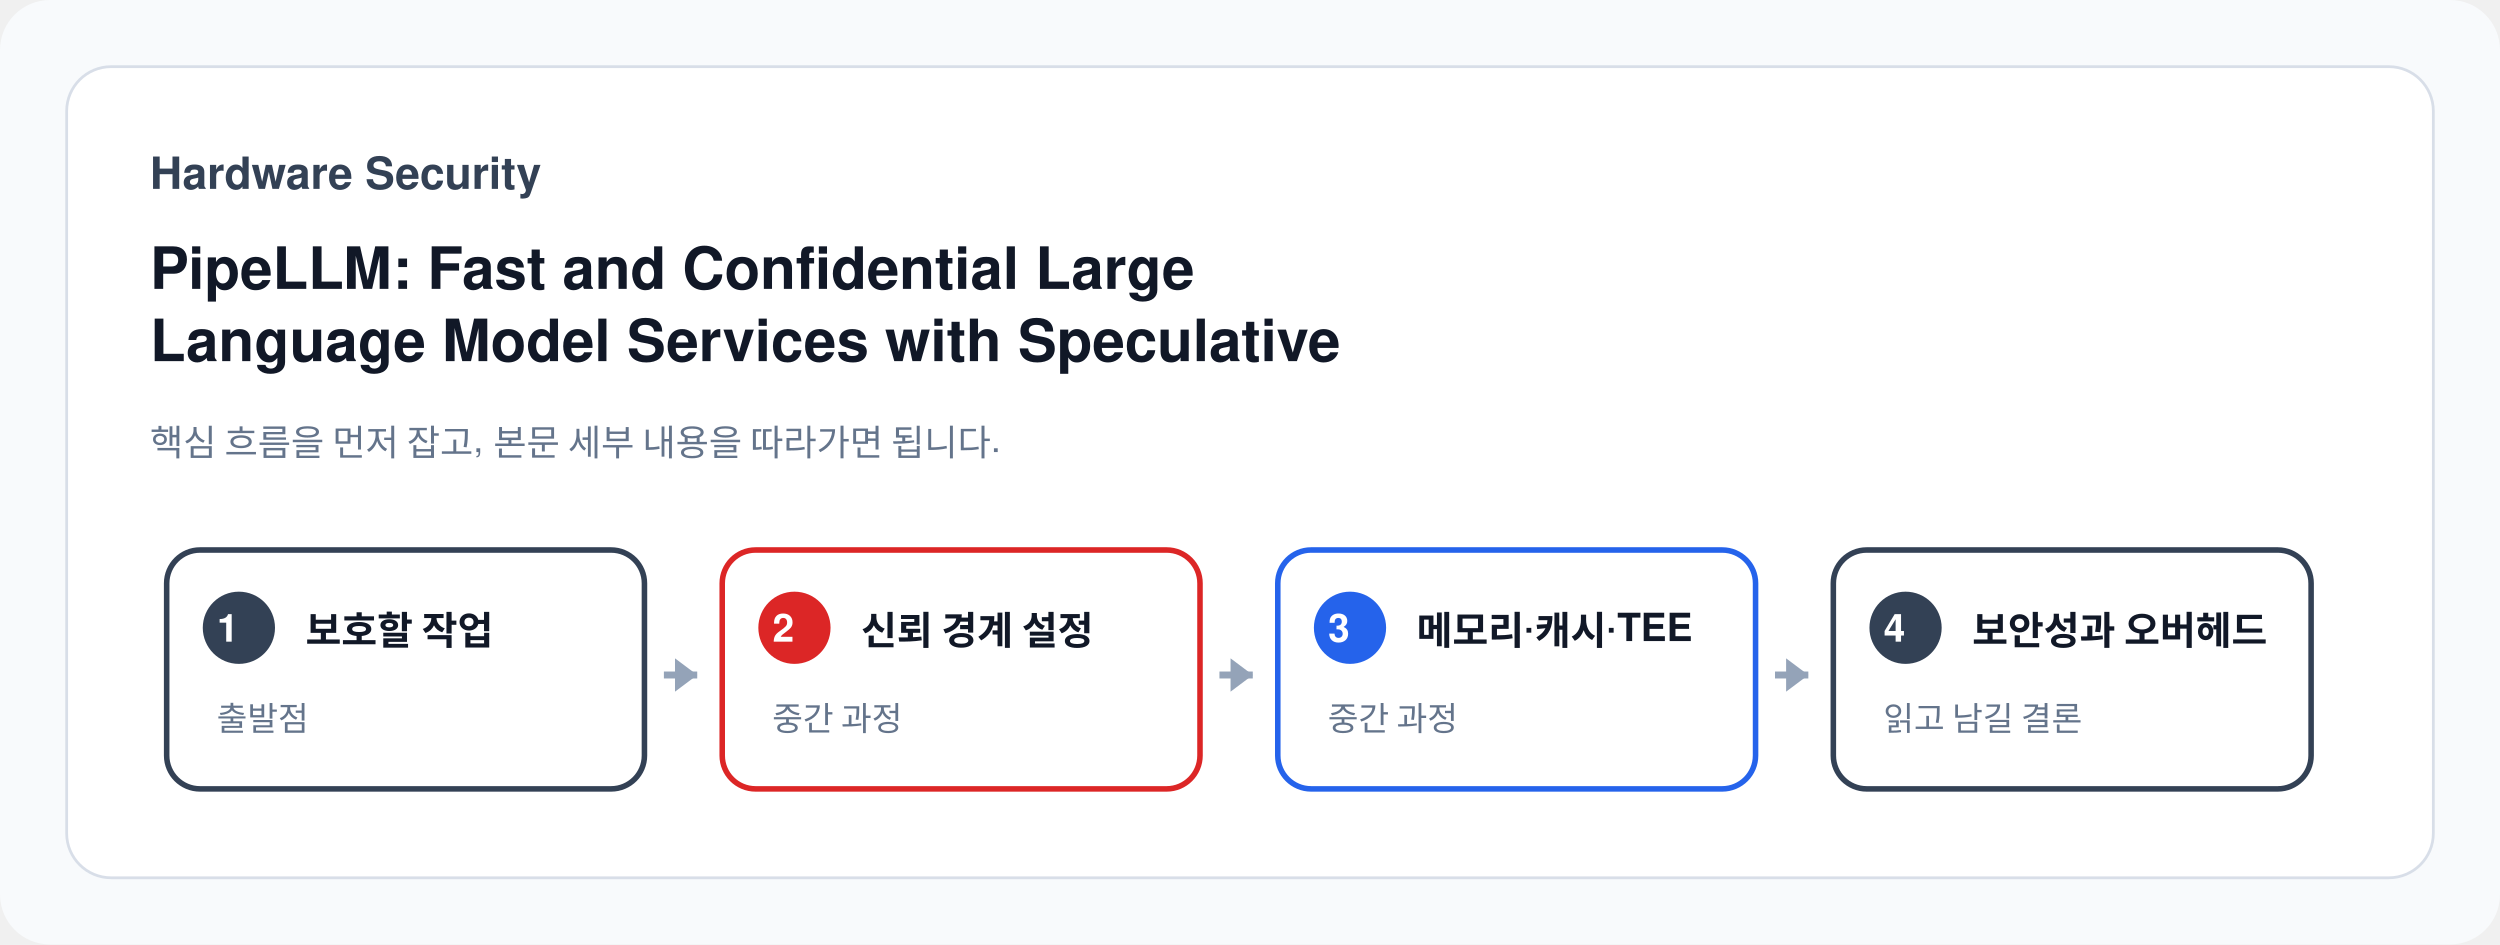
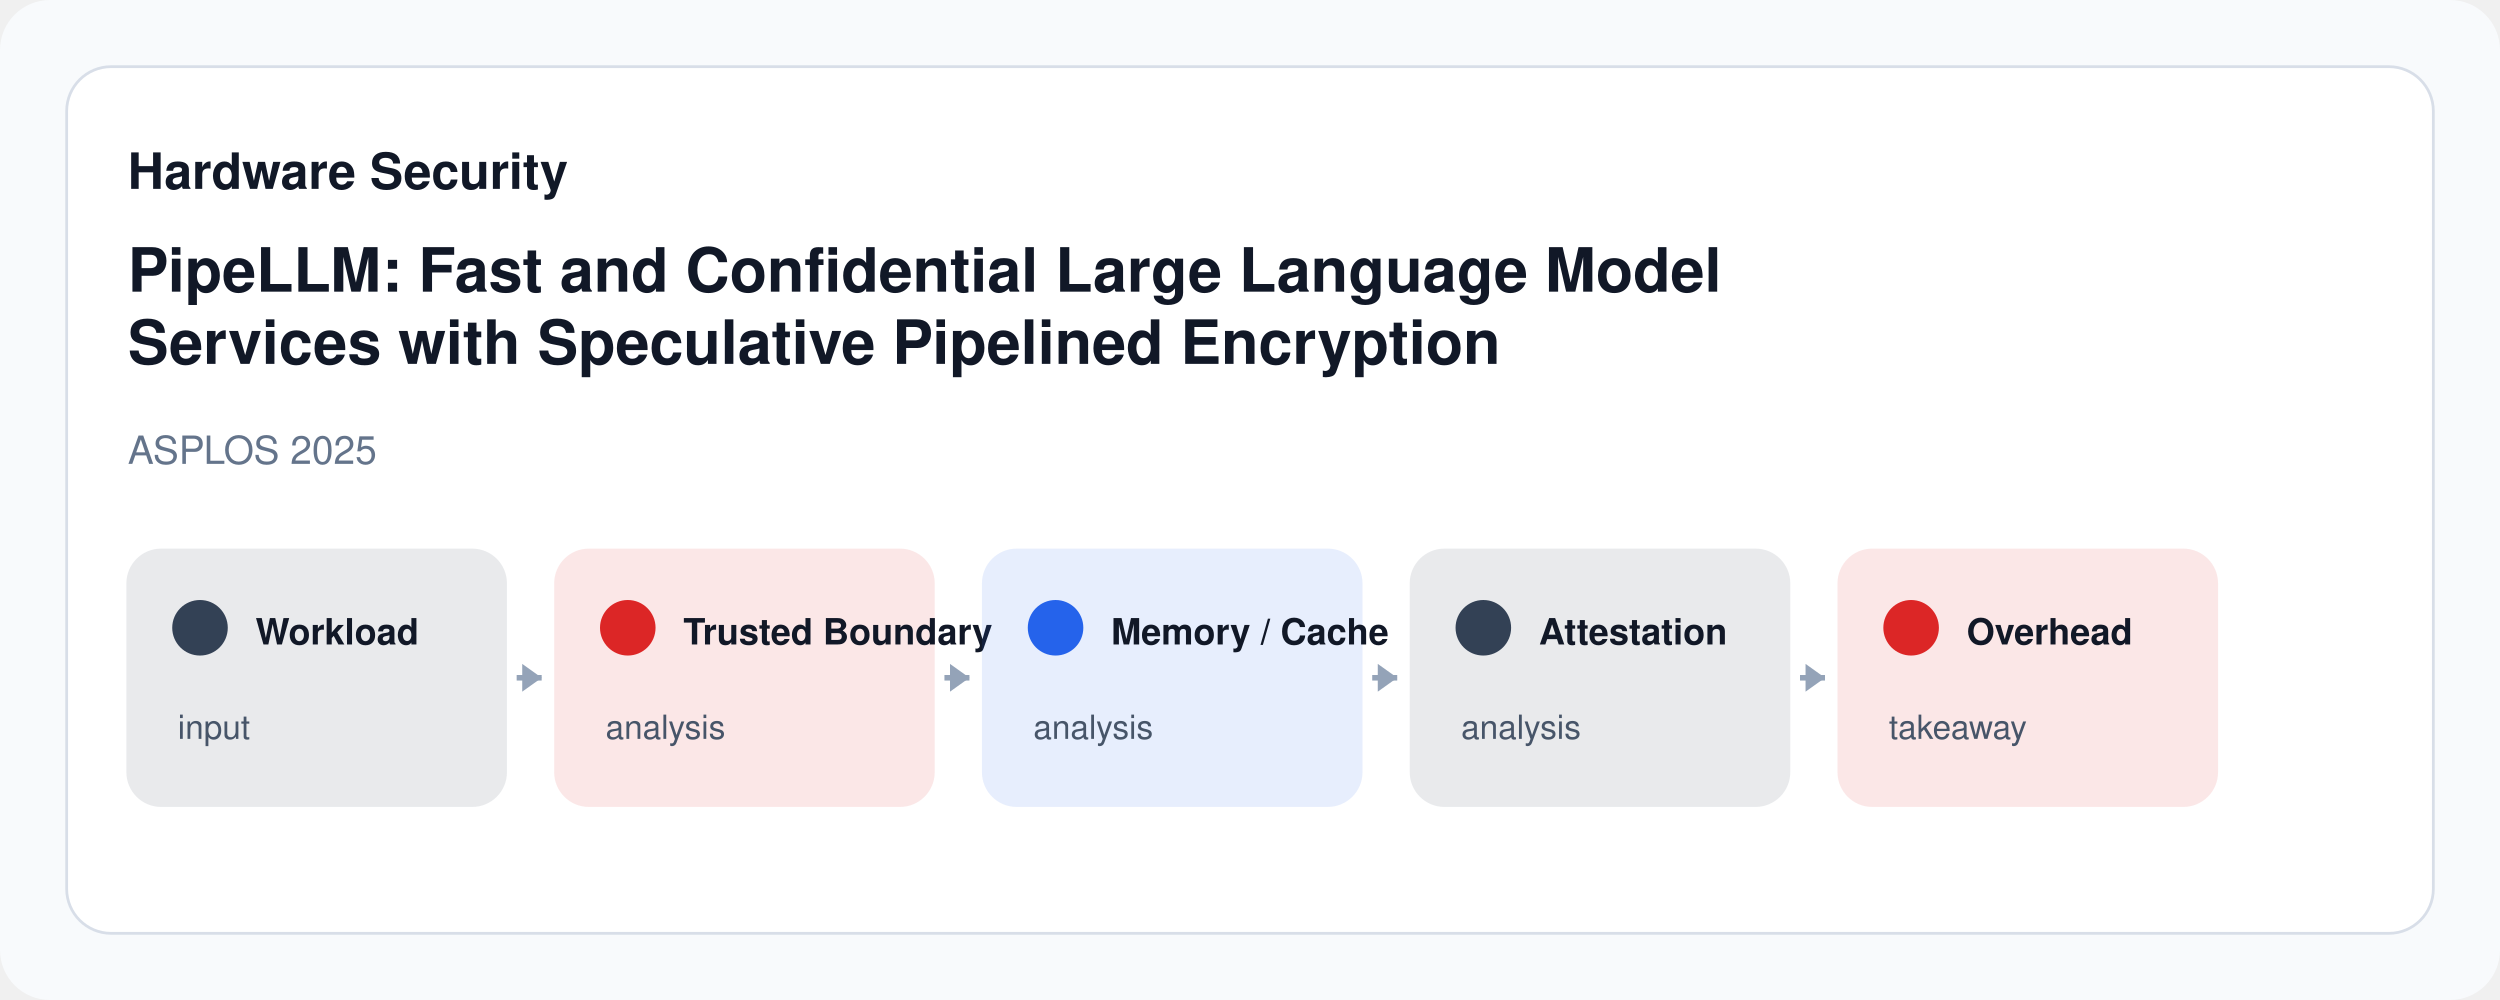
- <svg xmlns="http://www.w3.org/2000/svg" width="900" height="340" viewBox="0 0 900 340" role="img" aria-labelledby="title desc">
-   <rect width="900" height="340" rx="18" fill="#f8fafc" />
-   <rect x="24" y="24" width="852" height="292" rx="16" fill="#ffffff" stroke="#d8dee8" />
-   <text x="54" y="68" font-family="-apple-system, BlinkMacSystemFont, Segoe UI, Apple SD Gothic Neo, Noto Sans KR, Helvetica, Arial, sans-serif" font-size="16" font-weight="700" fill="#334155">Hardware Security</text>
-   <text x="54" y="104" font-family="-apple-system, BlinkMacSystemFont, Segoe UI, Apple SD Gothic Neo, Noto Sans KR, Helvetica, Arial, sans-serif" font-size="21" font-weight="700" fill="#111827">PipeLLM: Fast and Confidential Large</text>
-   <text x="54" y="130" font-family="-apple-system, BlinkMacSystemFont, Segoe UI, Apple SD Gothic Neo, Noto Sans KR, Helvetica, Arial, sans-serif" font-size="21" font-weight="700" fill="#111827">Language Model Services with Speculative</text>
-   <text x="54" y="164" font-family="-apple-system, BlinkMacSystemFont, Segoe UI, Apple SD Gothic Neo, Noto Sans KR, Helvetica, Arial, sans-serif" font-size="13" fill="#64748b">핵심 흐름을 먼저 잡고, 본문 세부 내용을 따라가면 됩니다.</text>
-   <rect x="60" y="198" width="172" height="86" rx="12" fill="#ffffff" stroke="#334155" stroke-width="2" />
-   <circle cx="86" cy="226" r="13" fill="#334155" />
-   <text x="82" y="231" text-anchor="middle" font-family="-apple-system, BlinkMacSystemFont, Segoe UI, Helvetica, Arial, sans-serif" font-size="14" font-weight="700" fill="#ffffff">1</text>
-   <text x="110" y="232" font-family="-apple-system, BlinkMacSystemFont, Segoe UI, Apple SD Gothic Neo, Noto Sans KR, Helvetica, Arial, sans-serif" font-size="14" font-weight="700" fill="#111827">보호할 작업</text>
-   <text x="78" y="263" font-family="-apple-system, BlinkMacSystemFont, Segoe UI, Apple SD Gothic Neo, Noto Sans KR, Helvetica, Arial, sans-serif" font-size="12" fill="#64748b">출발점</text>
-   <path d="M239 243 H251" stroke="#94a3b8" stroke-width="2.5" />
-   <path d="M251 243 l-8 -6 v12 z" fill="#94a3b8" />
-   <rect x="260" y="198" width="172" height="86" rx="12" fill="#ffffff" stroke="#dc2626" stroke-width="2" />
-   <circle cx="286" cy="226" r="13" fill="#dc2626" />
-   <text x="282" y="231" text-anchor="middle" font-family="-apple-system, BlinkMacSystemFont, Segoe UI, Helvetica, Arial, sans-serif" font-size="14" font-weight="700" fill="#ffffff">2</text>
-   <text x="310" y="232" font-family="-apple-system, BlinkMacSystemFont, Segoe UI, Apple SD Gothic Neo, Noto Sans KR, Helvetica, Arial, sans-serif" font-size="14" font-weight="700" fill="#111827">신뢰 경계 설정</text>
-   <text x="278" y="263" font-family="-apple-system, BlinkMacSystemFont, Segoe UI, Apple SD Gothic Neo, Noto Sans KR, Helvetica, Arial, sans-serif" font-size="12" fill="#64748b">중간 과정</text>
-   <path d="M439 243 H451" stroke="#94a3b8" stroke-width="2.5" />
-   <path d="M451 243 l-8 -6 v12 z" fill="#94a3b8" />
-   <rect x="460" y="198" width="172" height="86" rx="12" fill="#ffffff" stroke="#2563eb" stroke-width="2" />
-   <circle cx="486" cy="226" r="13" fill="#2563eb" />
-   <text x="482" y="231" text-anchor="middle" font-family="-apple-system, BlinkMacSystemFont, Segoe UI, Helvetica, Arial, sans-serif" font-size="14" font-weight="700" fill="#ffffff">3</text>
-   <text x="510" y="232" font-family="-apple-system, BlinkMacSystemFont, Segoe UI, Apple SD Gothic Neo, Noto Sans KR, Helvetica, Arial, sans-serif" font-size="14" font-weight="700" fill="#111827">메모리·캐시·TEE</text>
-   <text x="478" y="263" font-family="-apple-system, BlinkMacSystemFont, Segoe UI, Apple SD Gothic Neo, Noto Sans KR, Helvetica, Arial, sans-serif" font-size="12" fill="#64748b">중간 과정</text>
-   <path d="M639 243 H651" stroke="#94a3b8" stroke-width="2.5" />
-   <path d="M651 243 l-8 -6 v12 z" fill="#94a3b8" />
-   <rect x="660" y="198" width="172" height="86" rx="12" fill="#ffffff" stroke="#334155" stroke-width="2" />
-   <circle cx="686" cy="226" r="13" fill="#334155" />
-   <text x="682" y="231" text-anchor="middle" font-family="-apple-system, BlinkMacSystemFont, Segoe UI, Helvetica, Arial, sans-serif" font-size="14" font-weight="700" fill="#ffffff">4</text>
-   <text x="710" y="232" font-family="-apple-system, BlinkMacSystemFont, Segoe UI, Apple SD Gothic Neo, Noto Sans KR, Helvetica, Arial, sans-serif" font-size="14" font-weight="700" fill="#111827">보안성과 오버헤드</text>
-   <text x="678" y="263" font-family="-apple-system, BlinkMacSystemFont, Segoe UI, Apple SD Gothic Neo, Noto Sans KR, Helvetica, Arial, sans-serif" font-size="12" fill="#64748b">읽고 남길 결론</text>
+ <svg xmlns="http://www.w3.org/2000/svg" width="900" height="360" viewBox="0 0 900 360" role="img" aria-labelledby="title desc">
+   <rect width="900" height="360" rx="18" fill="#f8fafc" />
+   <rect x="24" y="24" width="852" height="312" rx="16" fill="#ffffff" stroke="#d8dee8" />
+   <text x="46" y="68" font-family="-apple-system, BlinkMacSystemFont, Segoe UI, Helvetica, Arial, sans-serif" font-size="18" font-weight="700" fill="#111827">Hardware Security</text>
+   <text x="46" y="105" font-family="-apple-system, BlinkMacSystemFont, Segoe UI, Helvetica, Arial, sans-serif" font-size="22" font-weight="700" fill="#111827">PipeLLM: Fast and Confidential Large Language Model</text>
+   <text x="46" y="131" font-family="-apple-system, BlinkMacSystemFont, Segoe UI, Helvetica, Arial, sans-serif" font-size="22" font-weight="700" fill="#111827">Services with Speculative Pipelined Encryption</text>
+   <text x="46" y="167" font-family="-apple-system, BlinkMacSystemFont, Segoe UI, Helvetica, Arial, sans-serif" font-size="14" fill="#64748b">ASPLOS 2025</text>
+   <rect x="46" y="198" width="136" height="92" rx="12" fill="#334155" opacity="0.11" stroke="#334155" />
+   <circle cx="72" cy="226" r="10" fill="#334155" />
+   <text x="92" y="232" font-family="-apple-system, BlinkMacSystemFont, Segoe UI, Helvetica, Arial, sans-serif" font-size="13" font-weight="700" fill="#111827">Workload</text>
+   <text x="64" y="266" font-family="-apple-system, BlinkMacSystemFont, Segoe UI, Helvetica, Arial, sans-serif" font-size="12" fill="#475569">input</text>
+   <path d="M186 244 H195" stroke="#94a3b8" stroke-width="2" />
+   <path d="M195 244 l-7 -5 v10 z" fill="#94a3b8" />
+   <rect x="200" y="198" width="136" height="92" rx="12" fill="#dc2626" opacity="0.11" stroke="#dc2626" />
+   <circle cx="226" cy="226" r="10" fill="#dc2626" />
+   <text x="246" y="232" font-family="-apple-system, BlinkMacSystemFont, Segoe UI, Helvetica, Arial, sans-serif" font-size="13" font-weight="700" fill="#111827">Trusted Boundary</text>
+   <text x="218" y="266" font-family="-apple-system, BlinkMacSystemFont, Segoe UI, Helvetica, Arial, sans-serif" font-size="12" fill="#475569">analysis</text>
+   <path d="M340 244 H349" stroke="#94a3b8" stroke-width="2" />
+   <path d="M349 244 l-7 -5 v10 z" fill="#94a3b8" />
+   <rect x="354" y="198" width="136" height="92" rx="12" fill="#2563eb" opacity="0.11" stroke="#2563eb" />
+   <circle cx="380" cy="226" r="10" fill="#2563eb" />
+   <text x="400" y="232" font-family="-apple-system, BlinkMacSystemFont, Segoe UI, Helvetica, Arial, sans-serif" font-size="13" font-weight="700" fill="#111827">Memory / Cache</text>
+   <text x="372" y="266" font-family="-apple-system, BlinkMacSystemFont, Segoe UI, Helvetica, Arial, sans-serif" font-size="12" fill="#475569">analysis</text>
+   <path d="M494 244 H503" stroke="#94a3b8" stroke-width="2" />
+   <path d="M503 244 l-7 -5 v10 z" fill="#94a3b8" />
+   <rect x="508" y="198" width="136" height="92" rx="12" fill="#334155" opacity="0.11" stroke="#334155" />
+   <circle cx="534" cy="226" r="10" fill="#334155" />
+   <text x="554" y="232" font-family="-apple-system, BlinkMacSystemFont, Segoe UI, Helvetica, Arial, sans-serif" font-size="13" font-weight="700" fill="#111827">Attestation</text>
+   <text x="526" y="266" font-family="-apple-system, BlinkMacSystemFont, Segoe UI, Helvetica, Arial, sans-serif" font-size="12" fill="#475569">analysis</text>
+   <path d="M648 244 H657" stroke="#94a3b8" stroke-width="2" />
+   <path d="M657 244 l-7 -5 v10 z" fill="#94a3b8" />
+   <rect x="662" y="198" width="136" height="92" rx="12" fill="#dc2626" opacity="0.11" stroke="#dc2626" />
+   <circle cx="688" cy="226" r="10" fill="#dc2626" />
+   <text x="708" y="232" font-family="-apple-system, BlinkMacSystemFont, Segoe UI, Helvetica, Arial, sans-serif" font-size="13" font-weight="700" fill="#111827">Overhead</text>
+   <text x="680" y="266" font-family="-apple-system, BlinkMacSystemFont, Segoe UI, Helvetica, Arial, sans-serif" font-size="12" fill="#475569">takeaway</text>
</svg>
